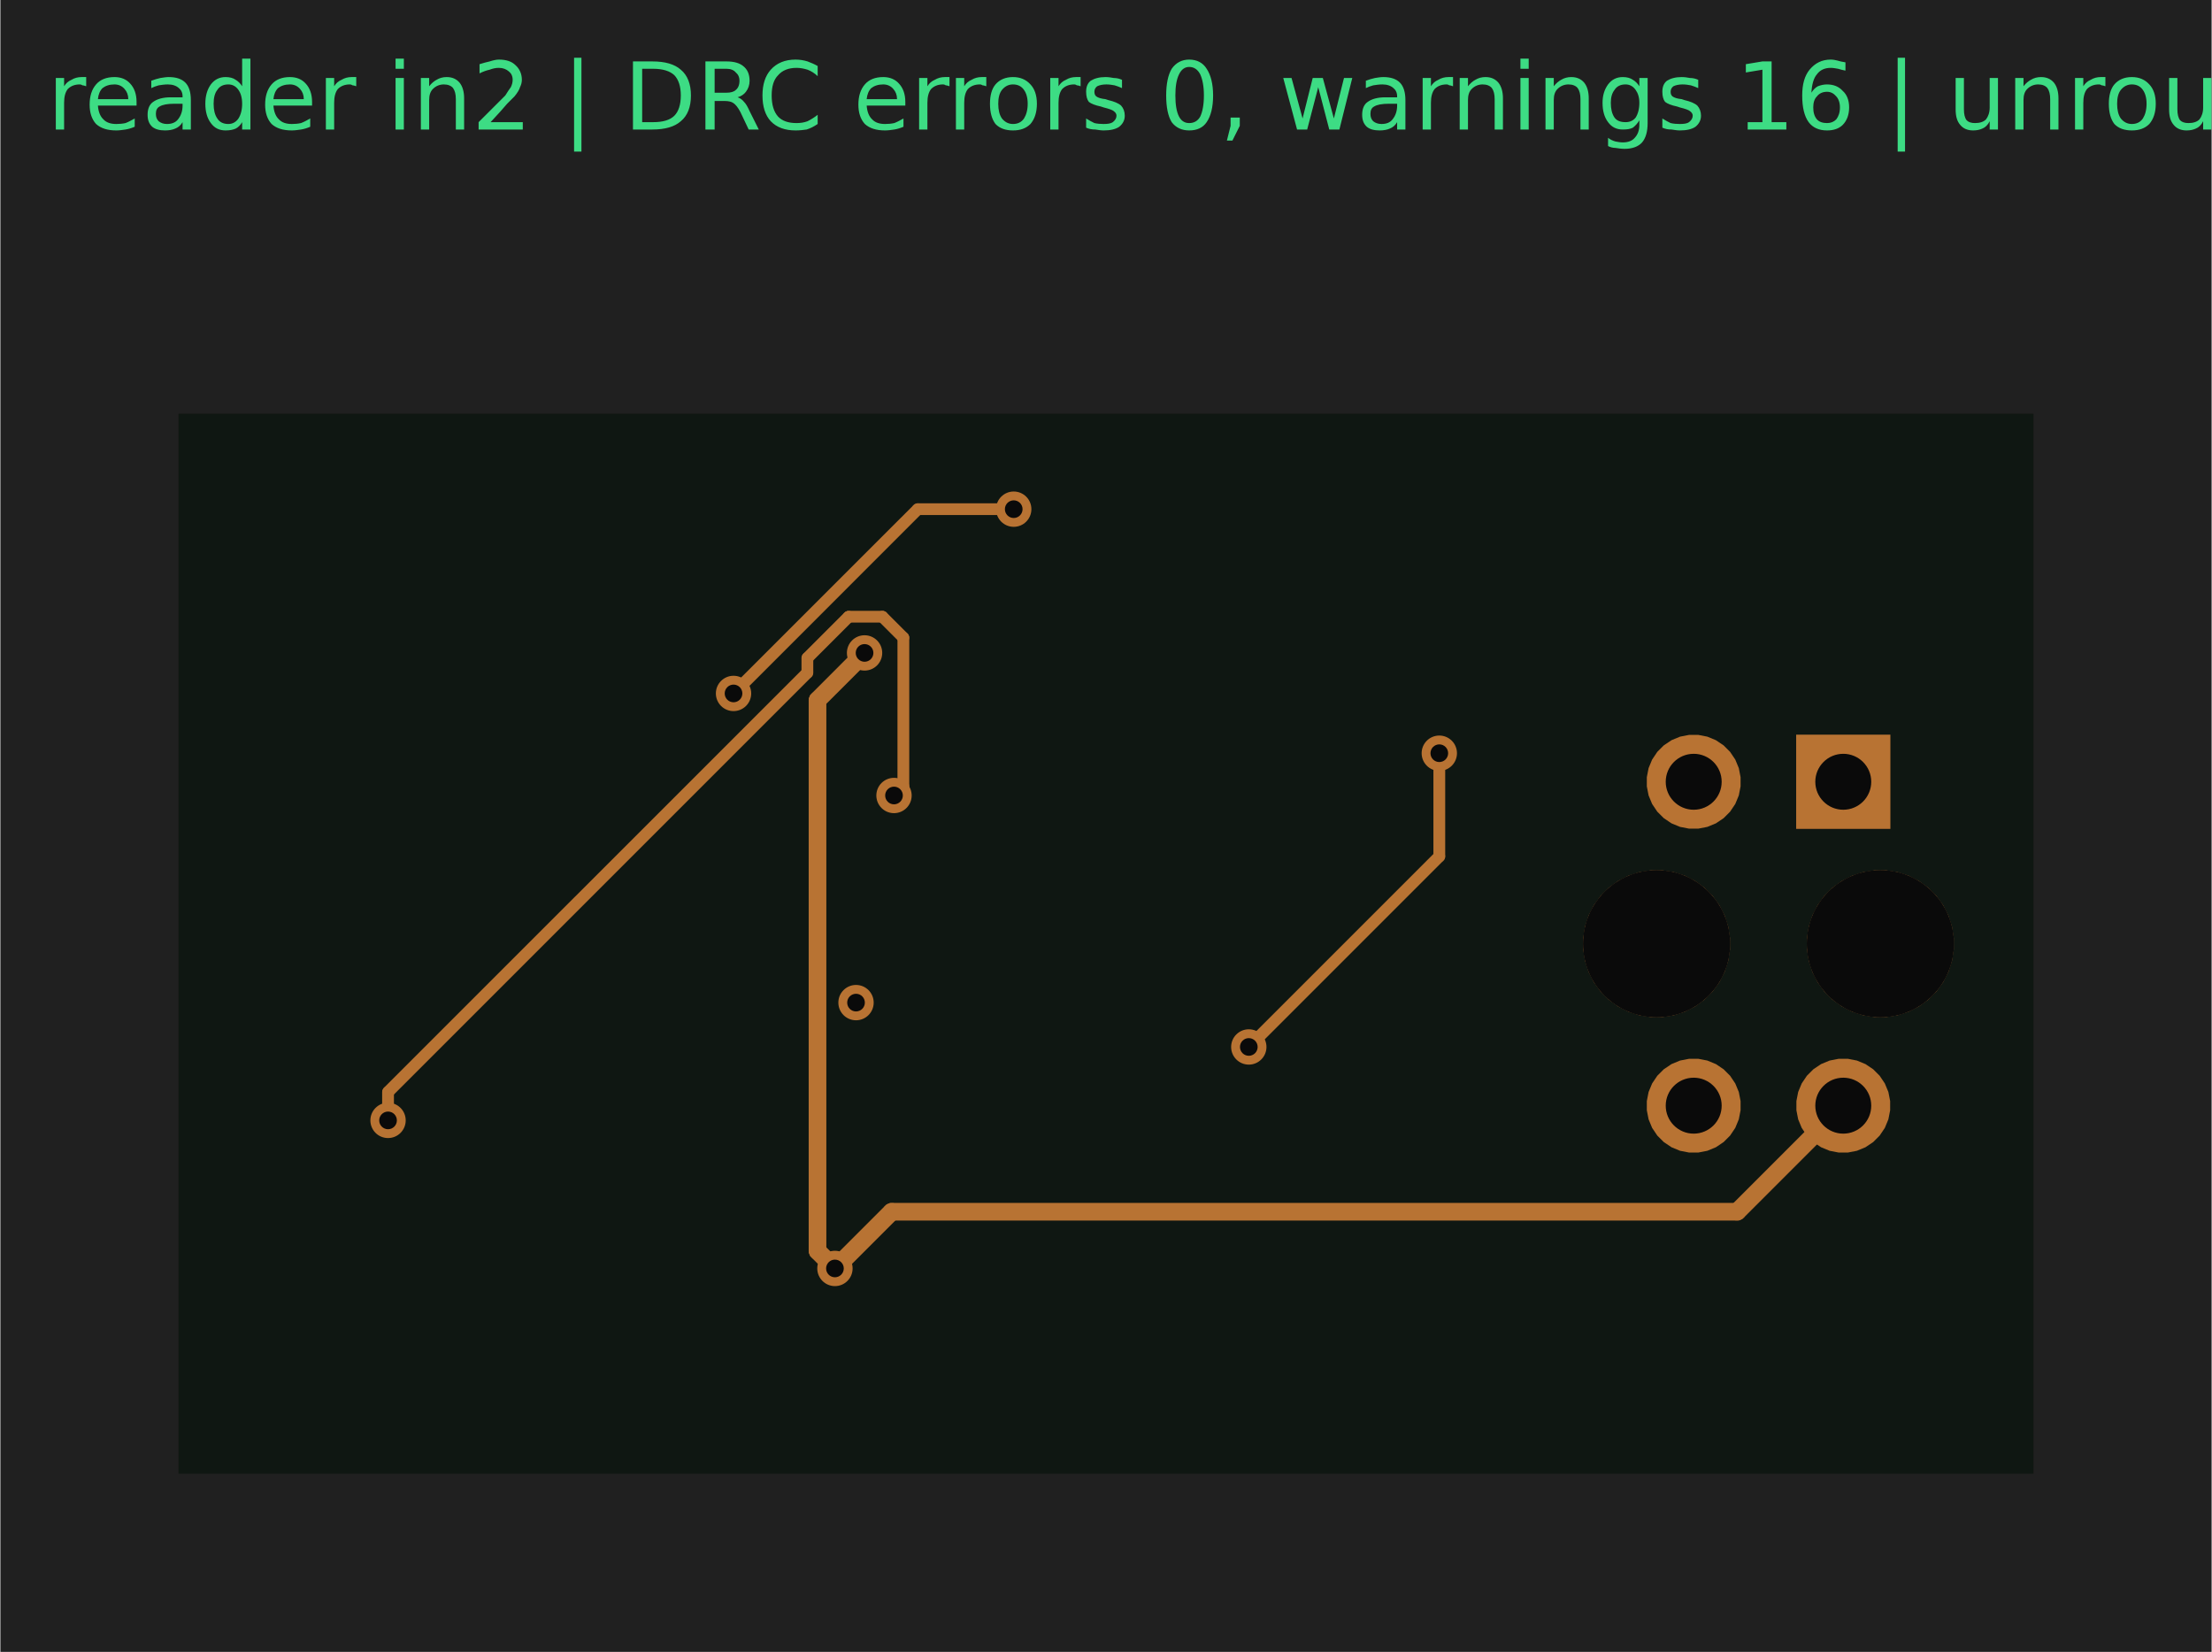
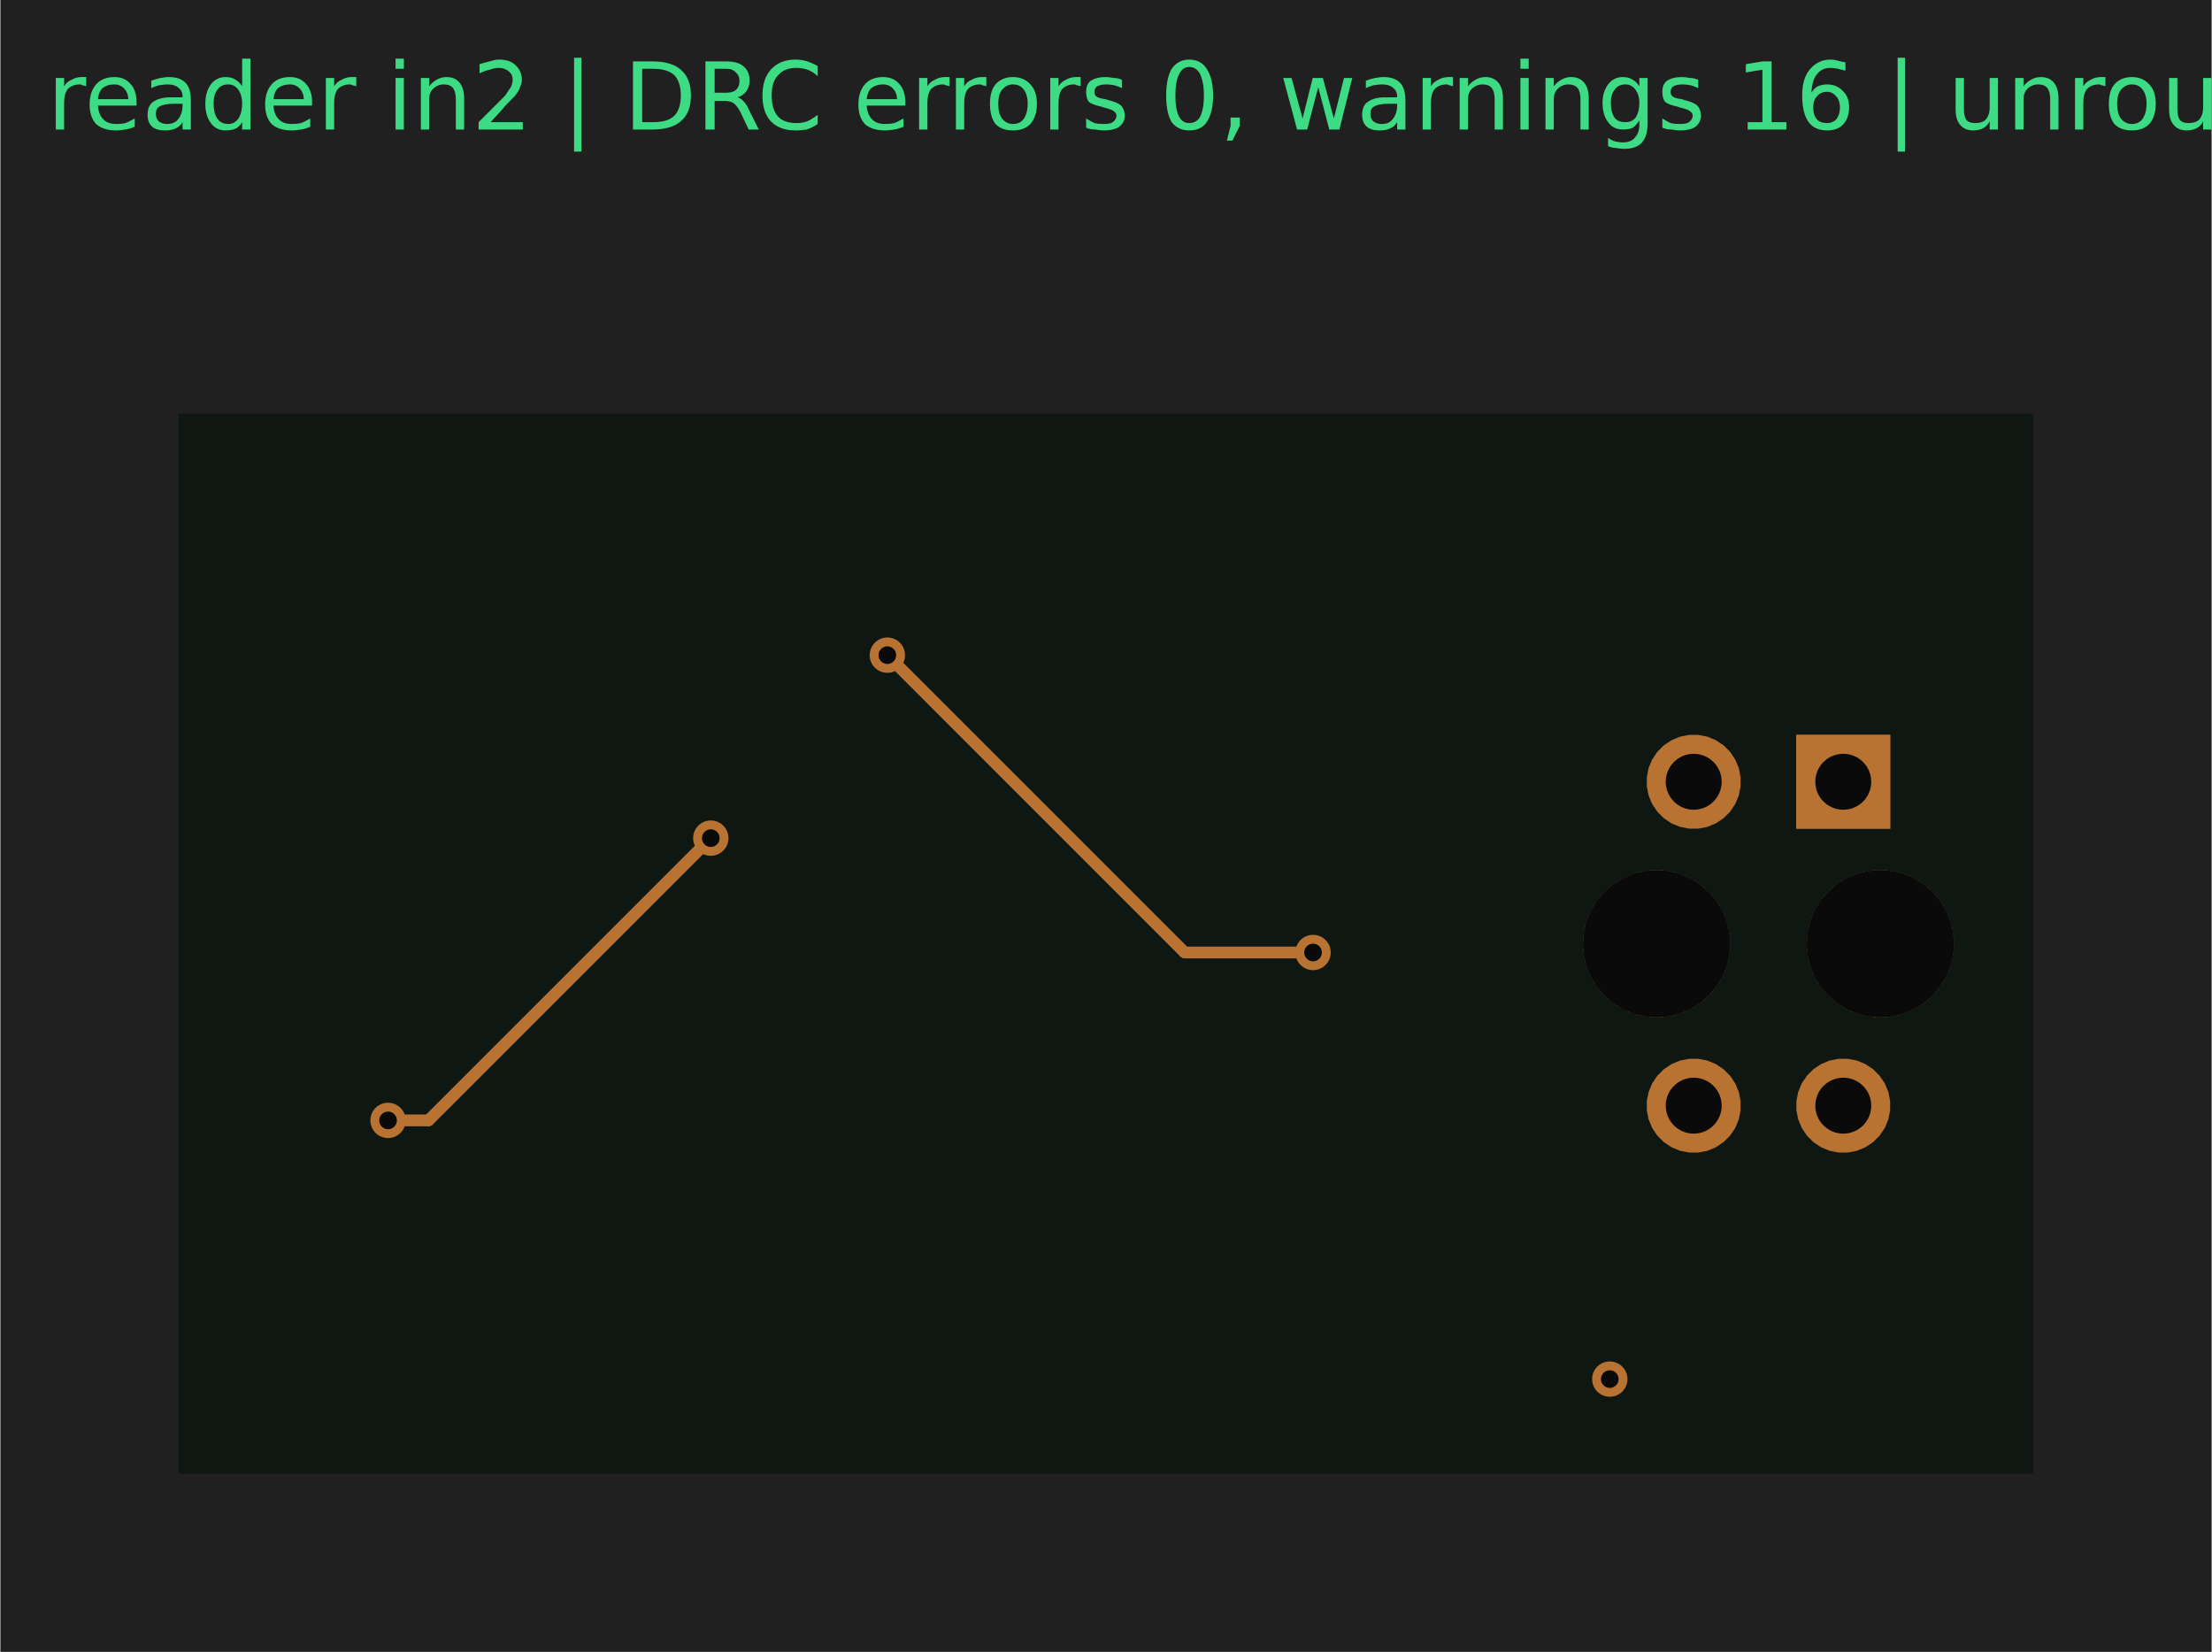
<svg xmlns="http://www.w3.org/2000/svg" width="84.5mm" height="63.1mm" viewBox="0 0 37.550 28.050">
  <rect width="100%" height="100%" fill="#202020" />
  <path d="M 34.525 25.025 L 3.025 25.025 L 3.025 7.025 L 34.525 7.025 Z" fill="#0f1712" fill-opacity="1.00" fill-rule="evenodd" />
-   <path d="M 13.729 11.860 L 13.751 11.806 L 13.793 11.764 L 13.847 11.742 L 13.905 11.742 L 13.959 11.764 L 14.001 11.806 L 14.023 11.860 L 14.026 11.889 L 14.026 21.243 L 14.023 21.272 L 14.001 21.326 L 13.959 21.368 L 13.905 21.390 L 13.847 21.390 L 13.793 21.368 L 13.751 21.326 L 13.729 21.272 L 13.726 21.243 L 13.726 11.889 Z" fill="#b87333" fill-opacity="1.00" fill-rule="evenodd" />
-   <path d="M 31.212 18.650 L 31.266 18.628 L 31.324 18.628 L 31.378 18.650 L 31.420 18.692 L 31.442 18.746 L 31.442 18.804 L 31.420 18.858 L 31.401 18.881 L 29.600 20.682 L 29.578 20.700 L 29.524 20.723 L 29.465 20.723 L 29.411 20.700 L 29.370 20.659 L 29.347 20.605 L 29.347 20.546 L 29.370 20.492 L 29.388 20.470 L 31.189 18.669 Z" fill="#b87333" fill-opacity="1.00" fill-rule="evenodd" />
-   <path d="M 14.528 11.058 L 14.551 11.004 L 14.592 10.963 L 14.646 10.940 L 14.705 10.940 L 14.759 10.963 L 14.800 11.004 L 14.823 11.058 L 14.825 11.087 L 14.825 11.089 L 14.823 11.119 L 14.800 11.173 L 14.759 11.214 L 14.705 11.237 L 14.646 11.237 L 14.592 11.214 L 14.551 11.173 L 14.528 11.119 L 14.526 11.089 L 14.526 11.087 Z" fill="#b87333" fill-opacity="1.00" fill-rule="evenodd" />
-   <path d="M 15.052 20.451 L 15.106 20.429 L 15.164 20.429 L 15.219 20.451 L 15.260 20.492 L 15.282 20.546 L 15.282 20.605 L 15.260 20.659 L 15.241 20.682 L 14.278 21.645 L 14.255 21.664 L 14.201 21.686 L 14.143 21.686 L 14.089 21.664 L 14.047 21.622 L 14.025 21.568 L 14.025 21.510 L 14.047 21.456 L 14.066 21.433 L 15.029 20.470 Z" fill="#b87333" fill-opacity="1.00" fill-rule="evenodd" />
-   <path d="M 14.297 21.456 L 14.319 21.510 L 14.319 21.568 L 14.297 21.622 L 14.255 21.664 L 14.201 21.686 L 14.143 21.686 L 14.089 21.664 L 14.066 21.645 L 13.770 21.349 L 13.751 21.326 L 13.729 21.272 L 13.729 21.214 L 13.751 21.159 L 13.793 21.118 L 13.847 21.096 L 13.905 21.096 L 13.959 21.118 L 13.982 21.137 L 14.278 21.433 Z" fill="#b87333" fill-opacity="1.00" fill-rule="evenodd" />
-   <path d="M 29.524 20.429 L 29.578 20.451 L 29.619 20.492 L 29.641 20.546 L 29.641 20.605 L 29.619 20.659 L 29.578 20.700 L 29.524 20.723 L 29.494 20.726 L 15.135 20.726 L 15.106 20.723 L 15.052 20.700 L 15.010 20.659 L 14.988 20.605 L 14.988 20.546 L 15.010 20.492 L 15.052 20.451 L 15.106 20.429 L 15.135 20.426 L 29.494 20.426 Z" fill="#b87333" fill-opacity="1.00" fill-rule="evenodd" />
-   <path d="M 14.592 10.965 L 14.646 10.942 L 14.705 10.942 L 14.759 10.965 L 14.800 11.006 L 14.823 11.060 L 14.823 11.119 L 14.800 11.173 L 14.782 11.196 L 13.982 11.995 L 13.959 12.014 L 13.905 12.036 L 13.847 12.036 L 13.793 12.014 L 13.751 11.972 L 13.729 11.918 L 13.729 11.860 L 13.751 11.806 L 13.770 11.783 L 14.569 10.983 Z" fill="#b87333" fill-opacity="1.00" fill-rule="evenodd" />
-   <path d="M 14.349 10.389 L 14.385 10.374 L 14.424 10.374 L 14.460 10.389 L 14.487 10.417 L 14.502 10.453 L 14.502 10.492 L 14.487 10.528 L 14.475 10.543 L 13.775 11.243 L 13.760 11.255 L 13.724 11.270 L 13.685 11.270 L 13.649 11.255 L 13.621 11.228 L 13.606 11.192 L 13.606 11.153 L 13.621 11.117 L 13.634 11.101 L 14.333 10.402 Z" fill="#b87333" fill-opacity="1.00" fill-rule="evenodd" />
-   <path d="M 15.417 10.772 L 15.432 10.808 L 15.432 10.847 L 15.417 10.883 L 15.389 10.911 L 15.353 10.926 L 15.314 10.926 L 15.278 10.911 L 15.263 10.898 L 14.908 10.543 L 14.896 10.528 L 14.881 10.492 L 14.881 10.453 L 14.896 10.417 L 14.923 10.389 L 14.959 10.374 L 14.998 10.374 L 15.034 10.389 L 15.049 10.402 L 15.404 10.757 Z" fill="#b87333" fill-opacity="1.00" fill-rule="evenodd" />
-   <path d="M 13.649 11.339 L 13.685 11.324 L 13.724 11.324 L 13.760 11.339 L 13.788 11.366 L 13.802 11.402 L 13.802 11.441 L 13.788 11.477 L 13.775 11.493 L 6.654 18.614 L 6.639 18.626 L 6.603 18.641 L 6.564 18.641 L 6.528 18.626 L 6.500 18.599 L 6.485 18.563 L 6.485 18.524 L 6.500 18.488 L 6.512 18.472 L 13.634 11.351 Z" fill="#b87333" fill-opacity="1.00" fill-rule="evenodd" />
-   <path d="M 15.432 13.369 L 15.417 13.405 L 15.389 13.433 L 15.353 13.447 L 15.314 13.447 L 15.278 13.433 L 15.251 13.405 L 15.236 13.369 L 15.234 13.349 L 15.234 10.827 L 15.236 10.808 L 15.251 10.772 L 15.278 10.744 L 15.314 10.729 L 15.353 10.729 L 15.389 10.744 L 15.417 10.772 L 15.432 10.808 L 15.434 10.827 L 15.434 13.349 Z" fill="#b87333" fill-opacity="1.00" fill-rule="evenodd" />
-   <path d="M 6.485 18.524 L 6.500 18.488 L 6.528 18.460 L 6.564 18.445 L 6.603 18.445 L 6.639 18.460 L 6.666 18.488 L 6.681 18.524 L 6.683 18.543 L 6.683 19.025 L 6.681 19.045 L 6.666 19.081 L 6.639 19.108 L 6.603 19.123 L 6.564 19.123 L 6.528 19.108 L 6.500 19.081 L 6.485 19.045 L 6.483 19.025 L 6.483 18.543 Z" fill="#b87333" fill-opacity="1.00" fill-rule="evenodd" />
-   <path d="M 13.606 11.153 L 13.621 11.117 L 13.649 11.089 L 13.685 11.074 L 13.724 11.074 L 13.760 11.089 L 13.788 11.117 L 13.802 11.153 L 13.804 11.172 L 13.804 11.422 L 13.802 11.441 L 13.788 11.477 L 13.760 11.505 L 13.724 11.520 L 13.685 11.520 L 13.649 11.505 L 13.621 11.477 L 13.606 11.441 L 13.604 11.422 L 13.604 11.172 Z" fill="#b87333" fill-opacity="1.00" fill-rule="evenodd" />
-   <path d="M 14.998 10.374 L 15.034 10.389 L 15.062 10.417 L 15.077 10.453 L 15.077 10.492 L 15.062 10.528 L 15.034 10.556 L 14.998 10.571 L 14.979 10.572 L 14.404 10.572 L 14.385 10.571 L 14.349 10.556 L 14.321 10.528 L 14.306 10.492 L 14.306 10.453 L 14.321 10.417 L 14.349 10.389 L 14.385 10.374 L 14.404 10.372 L 14.979 10.372 Z" fill="#b87333" fill-opacity="1.00" fill-rule="evenodd" />
-   <path d="M 15.278 13.266 L 15.314 13.251 L 15.353 13.251 L 15.389 13.266 L 15.417 13.294 L 15.432 13.330 L 15.432 13.369 L 15.417 13.405 L 15.404 13.420 L 15.246 13.579 L 15.231 13.591 L 15.195 13.606 L 15.156 13.606 L 15.120 13.591 L 15.092 13.564 L 15.077 13.528 L 15.077 13.488 L 15.092 13.452 L 15.104 13.437 L 15.263 13.279 Z" fill="#b87333" fill-opacity="1.00" fill-rule="evenodd" />
-   <path d="M 15.524 8.563 L 15.560 8.548 L 15.599 8.548 L 15.635 8.563 L 15.663 8.590 L 15.678 8.626 L 15.678 8.665 L 15.663 8.701 L 15.650 8.716 L 12.521 11.846 L 12.506 11.858 L 12.470 11.873 L 12.431 11.873 L 12.395 11.858 L 12.367 11.831 L 12.352 11.795 L 12.352 11.756 L 12.367 11.720 L 12.379 11.704 L 15.509 8.575 Z" fill="#b87333" fill-opacity="1.00" fill-rule="evenodd" />
-   <path d="M 24.380 14.459 L 24.416 14.444 L 24.455 14.444 L 24.491 14.459 L 24.518 14.487 L 24.533 14.523 L 24.533 14.562 L 24.518 14.598 L 24.506 14.613 L 21.270 17.849 L 21.255 17.861 L 21.219 17.876 L 21.180 17.876 L 21.144 17.861 L 21.116 17.833 L 21.102 17.797 L 21.102 17.758 L 21.116 17.722 L 21.129 17.707 L 24.364 14.472 Z" fill="#b87333" fill-opacity="1.00" fill-rule="evenodd" />
-   <path d="M 24.337 12.770 L 24.352 12.734 L 24.380 12.707 L 24.416 12.692 L 24.455 12.692 L 24.491 12.707 L 24.518 12.734 L 24.533 12.770 L 24.535 12.790 L 24.535 14.542 L 24.533 14.562 L 24.518 14.598 L 24.491 14.625 L 24.455 14.640 L 24.416 14.640 L 24.380 14.625 L 24.352 14.598 L 24.337 14.562 L 24.335 14.542 L 24.335 12.790 Z" fill="#b87333" fill-opacity="1.00" fill-rule="evenodd" />
-   <path d="M 17.228 8.548 L 17.264 8.563 L 17.291 8.590 L 17.306 8.626 L 17.306 8.665 L 17.291 8.701 L 17.264 8.729 L 17.228 8.744 L 17.208 8.746 L 15.580 8.746 L 15.560 8.744 L 15.524 8.729 L 15.496 8.701 L 15.481 8.665 L 15.481 8.626 L 15.496 8.590 L 15.524 8.563 L 15.560 8.548 L 15.580 8.546 L 17.208 8.546 Z" fill="#b87333" fill-opacity="1.00" fill-rule="evenodd" />
-   <circle cx="14.530" cy="17.025" r="0.300" fill="#b87333" stroke="none" stroke-width="0.150" />
-   <circle cx="14.530" cy="17.025" r="0.150" fill="#0a0a0a" stroke="none" stroke-width="0.150" />
-   <circle cx="14.675" cy="11.087" r="0.300" fill="#b87333" stroke="none" stroke-width="0.150" />
-   <circle cx="14.675" cy="11.087" r="0.150" fill="#0a0a0a" stroke="none" stroke-width="0.150" />
-   <circle cx="14.172" cy="21.539" r="0.300" fill="#b87333" stroke="none" stroke-width="0.150" />
-   <circle cx="14.172" cy="21.539" r="0.150" fill="#0a0a0a" stroke="none" stroke-width="0.150" />
-   <circle cx="15.175" cy="13.508" r="0.300" fill="#b87333" stroke="none" stroke-width="0.150" />
-   <circle cx="15.175" cy="13.508" r="0.150" fill="#0a0a0a" stroke="none" stroke-width="0.150" />
+   <path d="M 12.008 14.149 L 12.044 14.134 L 12.083 14.134 L 12.119 14.149 L 12.147 14.176 L 12.162 14.212 L 12.162 14.252 L 12.147 14.288 L 12.134 14.303 L 7.341 19.096 L 7.326 19.108 L 7.290 19.123 L 7.251 19.123 L 7.215 19.108 L 7.187 19.081 L 7.173 19.045 L 7.173 19.005 L 7.187 18.969 L 7.200 18.954 L 11.993 14.161 Z" fill="#b87333" fill-opacity="1.00" fill-rule="evenodd" />
+   <path d="M 7.290 18.927 L 7.326 18.942 L 7.354 18.969 L 7.369 19.005 L 7.369 19.045 L 7.354 19.081 L 7.326 19.108 L 7.290 19.123 L 7.271 19.125 L 6.583 19.125 L 6.564 19.123 L 6.528 19.108 L 6.500 19.081 L 6.485 19.045 L 6.485 19.005 L 6.500 18.969 L 6.528 18.942 L 6.564 18.927 L 6.583 18.925 L 7.271 18.925 Z" fill="#b87333" fill-opacity="1.00" fill-rule="evenodd" />
+   <path d="M 22.310 16.076 L 22.346 16.091 L 22.374 16.118 L 22.389 16.154 L 22.389 16.193 L 22.374 16.229 L 22.346 16.257 L 22.310 16.272 L 22.291 16.274 L 20.111 16.274 L 20.091 16.272 L 20.055 16.257 L 20.028 16.229 L 20.013 16.193 L 20.013 16.154 L 20.028 16.118 L 20.055 16.091 L 20.091 16.076 L 20.111 16.074 L 22.291 16.074 Z" fill="#b87333" fill-opacity="1.00" fill-rule="evenodd" />
+   <path d="M 20.194 16.118 L 20.209 16.154 L 20.209 16.193 L 20.194 16.229 L 20.166 16.257 L 20.130 16.272 L 20.091 16.272 L 20.055 16.257 L 20.040 16.245 L 14.992 11.196 L 14.979 11.181 L 14.964 11.145 L 14.964 11.106 L 14.979 11.070 L 15.007 11.042 L 15.043 11.027 L 15.082 11.027 L 15.118 11.042 L 15.133 11.055 L 20.182 16.103 Z" fill="#b87333" fill-opacity="1.00" fill-rule="evenodd" />
+   <circle cx="27.330" cy="23.418" r="0.300" fill="#b87333" stroke="none" stroke-width="0.150" />
+   <circle cx="27.330" cy="23.418" r="0.150" fill="#0a0a0a" stroke="none" stroke-width="0.150" />
+   <circle cx="12.064" cy="14.232" r="0.300" fill="#b87333" stroke="none" stroke-width="0.150" />
+   <circle cx="12.064" cy="14.232" r="0.150" fill="#0a0a0a" stroke="none" stroke-width="0.150" />
  <circle cx="6.583" cy="19.025" r="0.300" fill="#b87333" stroke="none" stroke-width="0.150" />
  <circle cx="6.583" cy="19.025" r="0.150" fill="#0a0a0a" stroke="none" stroke-width="0.150" />
-   <circle cx="21.200" cy="17.778" r="0.300" fill="#b87333" stroke="none" stroke-width="0.150" />
-   <circle cx="21.200" cy="17.778" r="0.150" fill="#0a0a0a" stroke="none" stroke-width="0.150" />
-   <circle cx="24.435" cy="12.790" r="0.300" fill="#b87333" stroke="none" stroke-width="0.150" />
-   <circle cx="24.435" cy="12.790" r="0.150" fill="#0a0a0a" stroke="none" stroke-width="0.150" />
-   <circle cx="12.450" cy="11.775" r="0.300" fill="#b87333" stroke="none" stroke-width="0.150" />
-   <circle cx="12.450" cy="11.775" r="0.150" fill="#0a0a0a" stroke="none" stroke-width="0.150" />
-   <circle cx="17.208" cy="8.646" r="0.300" fill="#b87333" stroke="none" stroke-width="0.150" />
-   <circle cx="17.208" cy="8.646" r="0.150" fill="#0a0a0a" stroke="none" stroke-width="0.150" />
+   <circle cx="15.062" cy="11.125" r="0.300" fill="#b87333" stroke="none" stroke-width="0.150" />
+   <circle cx="15.062" cy="11.125" r="0.150" fill="#0a0a0a" stroke="none" stroke-width="0.150" />
+   <circle cx="22.291" cy="16.174" r="0.300" fill="#b87333" stroke="none" stroke-width="0.150" />
+   <circle cx="22.291" cy="16.174" r="0.150" fill="#0a0a0a" stroke="none" stroke-width="0.150" />
  <path d="M 29.371 15.927 L 29.340 15.733 L 29.280 15.547 L 29.191 15.372 L 29.076 15.213 L 28.937 15.074 L 28.778 14.959 L 28.603 14.870 L 28.417 14.810 L 28.223 14.779 L 28.027 14.779 L 27.833 14.810 L 27.647 14.870 L 27.472 14.959 L 27.313 15.074 L 27.174 15.213 L 27.059 15.372 L 26.970 15.547 L 26.910 15.733 L 26.879 15.927 L 26.879 16.123 L 26.910 16.317 L 26.970 16.503 L 27.059 16.678 L 27.174 16.837 L 27.313 16.976 L 27.472 17.091 L 27.647 17.180 L 27.833 17.240 L 28.027 17.271 L 28.223 17.271 L 28.417 17.240 L 28.603 17.180 L 28.778 17.091 L 28.937 16.976 L 29.076 16.837 L 29.191 16.678 L 29.280 16.503 L 29.340 16.317 L 29.371 16.123 L 29.371 15.927 Z" fill="#b87333" fill-opacity="1.00" fill-rule="evenodd" />
  <circle cx="28.125" cy="16.025" r="1.250" fill="#0a0a0a" stroke="none" stroke-width="0.150" />
  <path d="M 33.171 15.927 L 33.140 15.733 L 33.080 15.547 L 32.991 15.372 L 32.876 15.213 L 32.737 15.074 L 32.578 14.959 L 32.403 14.870 L 32.217 14.810 L 32.023 14.779 L 31.827 14.779 L 31.633 14.810 L 31.447 14.870 L 31.272 14.959 L 31.113 15.074 L 30.974 15.213 L 30.859 15.372 L 30.770 15.547 L 30.710 15.733 L 30.679 15.927 L 30.679 16.123 L 30.710 16.317 L 30.770 16.503 L 30.859 16.678 L 30.974 16.837 L 31.113 16.976 L 31.272 17.091 L 31.447 17.180 L 31.633 17.240 L 31.827 17.271 L 32.023 17.271 L 32.217 17.240 L 32.403 17.180 L 32.578 17.091 L 32.737 16.976 L 32.876 16.837 L 32.991 16.678 L 33.080 16.503 L 33.140 16.317 L 33.171 16.123 L 33.171 15.927 Z" fill="#b87333" fill-opacity="1.00" fill-rule="evenodd" />
  <circle cx="31.925" cy="16.025" r="1.250" fill="#0a0a0a" stroke="none" stroke-width="0.150" />
  <path d="M 30.495 14.075 L 30.495 12.475 L 32.095 12.475 L 32.095 14.075 Z" fill="#b87333" fill-opacity="1.00" fill-rule="evenodd" />
  <circle cx="31.295" cy="13.275" r="0.475" fill="#0a0a0a" stroke="none" stroke-width="0.150" />
  <path d="M 29.551 13.197 L 29.521 13.043 L 29.461 12.898 L 29.373 12.767 L 29.263 12.657 L 29.132 12.569 L 28.987 12.509 L 28.833 12.479 L 28.677 12.479 L 28.523 12.509 L 28.378 12.569 L 28.247 12.657 L 28.137 12.767 L 28.049 12.898 L 27.989 13.043 L 27.959 13.197 L 27.959 13.353 L 27.989 13.507 L 28.049 13.652 L 28.137 13.783 L 28.247 13.893 L 28.378 13.981 L 28.523 14.041 L 28.677 14.071 L 28.833 14.071 L 28.987 14.041 L 29.132 13.981 L 29.263 13.893 L 29.373 13.783 L 29.461 13.652 L 29.521 13.507 L 29.551 13.353 L 29.551 13.197 Z" fill="#b87333" fill-opacity="1.00" fill-rule="evenodd" />
  <circle cx="28.755" cy="13.275" r="0.475" fill="#0a0a0a" stroke="none" stroke-width="0.150" />
  <path d="M 32.091 18.697 L 32.061 18.543 L 32.001 18.398 L 31.913 18.267 L 31.803 18.157 L 31.672 18.069 L 31.527 18.009 L 31.373 17.979 L 31.217 17.979 L 31.063 18.009 L 30.918 18.069 L 30.787 18.157 L 30.677 18.267 L 30.589 18.398 L 30.529 18.543 L 30.499 18.697 L 30.499 18.853 L 30.529 19.007 L 30.589 19.152 L 30.677 19.283 L 30.787 19.393 L 30.918 19.481 L 31.063 19.541 L 31.217 19.571 L 31.373 19.571 L 31.527 19.541 L 31.672 19.481 L 31.803 19.393 L 31.913 19.283 L 32.001 19.152 L 32.061 19.007 L 32.091 18.853 L 32.091 18.697 Z" fill="#b87333" fill-opacity="1.00" fill-rule="evenodd" />
  <circle cx="31.295" cy="18.775" r="0.475" fill="#0a0a0a" stroke="none" stroke-width="0.150" />
  <path d="M 29.551 18.697 L 29.521 18.543 L 29.461 18.398 L 29.373 18.267 L 29.263 18.157 L 29.132 18.069 L 28.987 18.009 L 28.833 17.979 L 28.677 17.979 L 28.523 18.009 L 28.378 18.069 L 28.247 18.157 L 28.137 18.267 L 28.049 18.398 L 27.989 18.543 L 27.959 18.697 L 27.959 18.853 L 27.989 19.007 L 28.049 19.152 L 28.137 19.283 L 28.247 19.393 L 28.378 19.481 L 28.523 19.541 L 28.677 19.571 L 28.833 19.571 L 28.987 19.541 L 29.132 19.481 L 29.263 19.393 L 29.373 19.283 L 29.461 19.152 L 29.521 19.007 L 29.551 18.853 L 29.551 18.697 Z" fill="#b87333" fill-opacity="1.00" fill-rule="evenodd" />
  <circle cx="28.755" cy="18.775" r="0.475" fill="#0a0a0a" stroke="none" stroke-width="0.150" />
  <text x="0.800" y="2.200" font-family="DejaVu Sans, sans-serif" font-size="1.60" fill="#3ddc84">reader in2 | DRC errors 0, warnings 16 | unrouted 0</text>
</svg>
